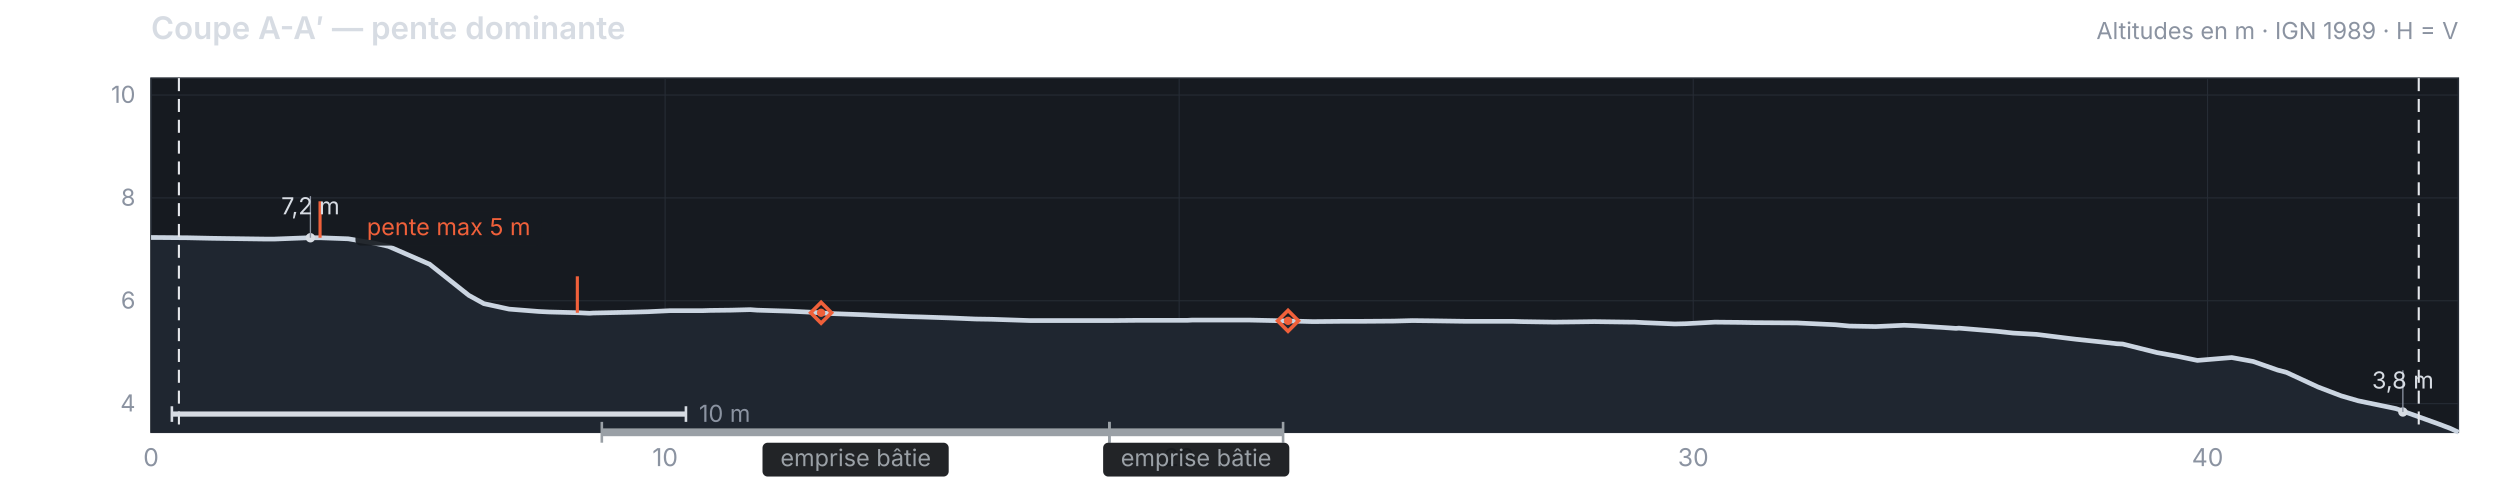
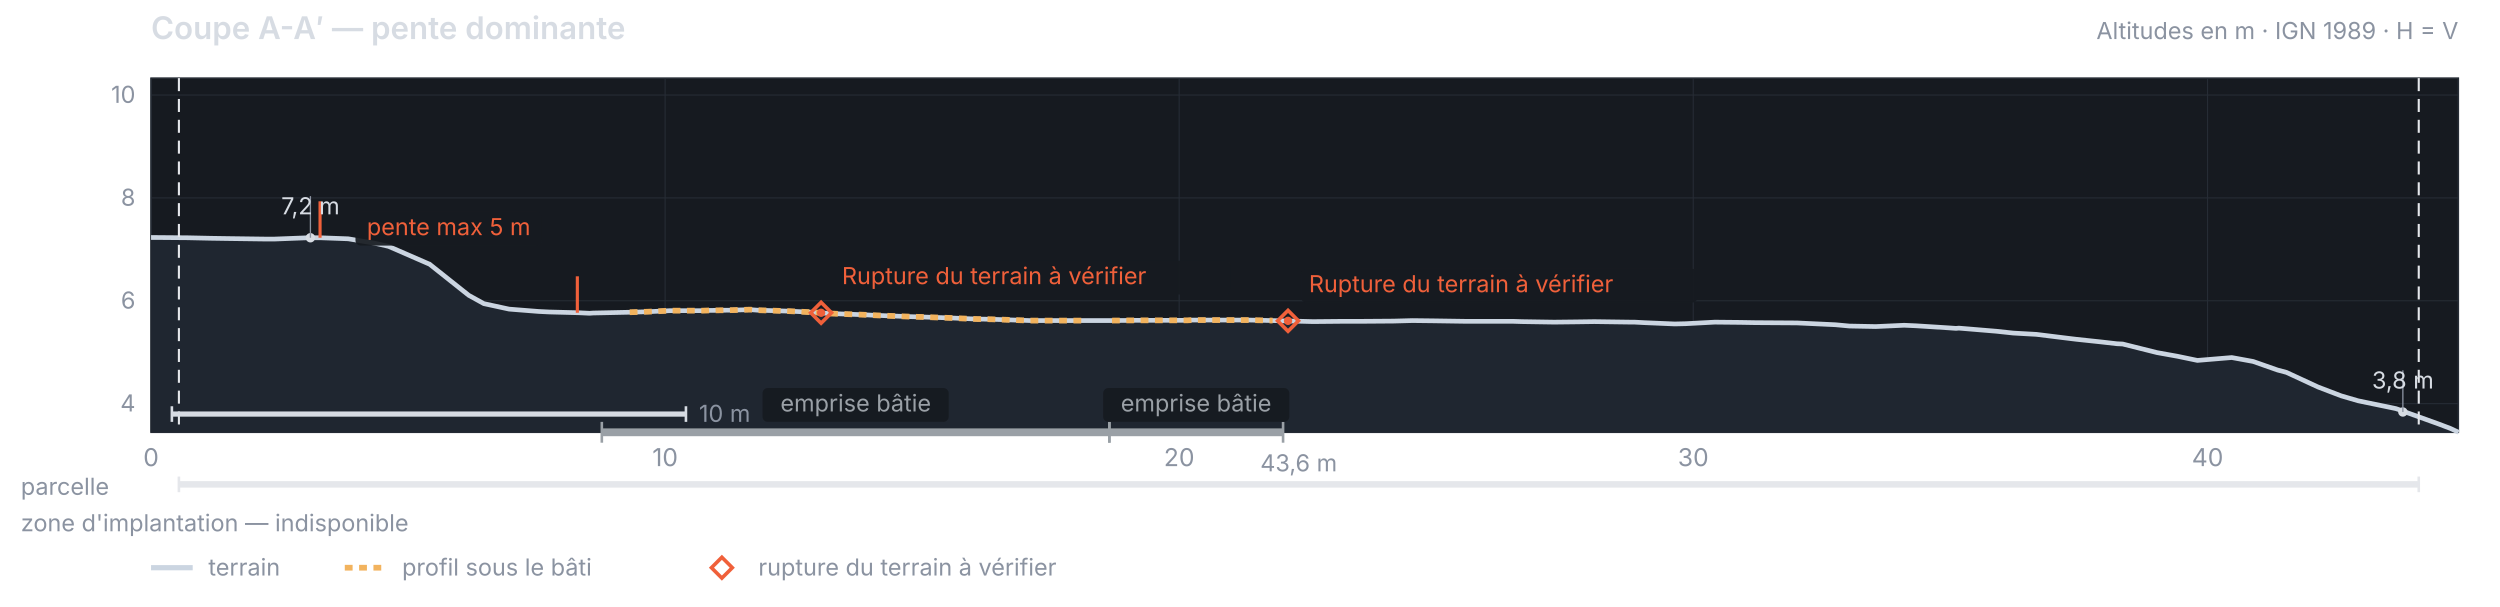
- <svg xmlns="http://www.w3.org/2000/svg" viewBox="0 0 960 187" width="960" height="187" role="img" aria-label="Coupe A-A′ — pente dominante" font-family="Inter, Helvetica, Arial, sans-serif" data-plot-x0="58.0" data-plot-x1="944.0" style="background:#0f1115">
+ <svg xmlns="http://www.w3.org/2000/svg" viewBox="0 0 960 233" width="960" height="233" role="img" aria-label="Coupe A-A′ — pente dominante" font-family="Inter, Helvetica, Arial, sans-serif" data-plot-x0="58.0" data-plot-x1="944.0" style="background:#0f1115">
  <text x="58" y="15" font-size="12" font-weight="600" fill="#d7dce3">Coupe A-A′ — pente dominante</text>
  <text x="944" y="15" text-anchor="end" font-size="9" fill="#8b93a1">Altitudes en m · IGN 1989 · H = V</text>
  <rect x="58.0" y="30" width="886.0" height="136.0" fill="#161a20" stroke="#262c35" stroke-width="0.6" />
  <line x1="58.0" y1="30" x2="58.0" y2="166.0" stroke="#262c35" stroke-width="0.4" />
  <text x="58.0" y="179.0" text-anchor="middle" font-size="9.5" fill="#8b93a1">0</text>
  <line x1="255.4" y1="30" x2="255.4" y2="166.0" stroke="#262c35" stroke-width="0.4" />
  <text x="255.4" y="179.0" text-anchor="middle" font-size="9.5" fill="#8b93a1">10</text>
  <line x1="452.8" y1="30" x2="452.8" y2="166.0" stroke="#262c35" stroke-width="0.4" />
  <text x="452.8" y="179.0" text-anchor="middle" font-size="9.5" fill="#8b93a1">20</text>
  <line x1="650.2" y1="30" x2="650.2" y2="166.0" stroke="#262c35" stroke-width="0.4" />
  <text x="650.2" y="179.0" text-anchor="middle" font-size="9.5" fill="#8b93a1">30</text>
  <line x1="847.7" y1="30" x2="847.7" y2="166.0" stroke="#262c35" stroke-width="0.4" />
  <text x="847.7" y="179.0" text-anchor="middle" font-size="9.5" fill="#8b93a1">40</text>
  <line x1="58.0" y1="155.0" x2="944.0" y2="155.0" stroke="#262c35" stroke-width="0.4" />
  <text x="52.0" y="158.0" text-anchor="end" font-size="9" fill="#8b93a1">4</text>
  <line x1="58.0" y1="115.5" x2="944.0" y2="115.5" stroke="#262c35" stroke-width="0.4" />
  <text x="52.0" y="118.5" text-anchor="end" font-size="9" fill="#8b93a1">6</text>
  <line x1="58.0" y1="76.0" x2="944.0" y2="76.0" stroke="#262c35" stroke-width="0.4" />
  <text x="52.0" y="79.0" text-anchor="end" font-size="9" fill="#8b93a1">8</text>
  <line x1="58.0" y1="36.5" x2="944.0" y2="36.5" stroke="#262c35" stroke-width="0.4" />
  <text x="52.0" y="39.5" text-anchor="end" font-size="9" fill="#8b93a1">10</text>
  <polygon points="58.0,91.2 60.0,91.2 72.0,91.3 81.0,91.5 87.4,91.6 101.9,91.8 102.9,91.8 105.4,91.8 118.3,91.3 122.9,91.3 133.7,91.7 143.9,93.4 149.2,94.6 163.9,101.0 164.6,101.3 164.9,101.4 180.0,113.4 185.8,116.6 195.5,118.7 206.8,119.6 210.9,119.8 222.3,120.1 226.4,120.3 227.8,120.2 241.8,119.9 248.8,119.7 257.2,119.3 269.7,119.3 272.6,119.2 280.8,119.1 288.1,118.9 290.7,119.1 303.5,119.5 311.7,119.9 319.0,120.4 332.7,120.9 334.4,121.0 339.2,121.2 349.8,121.6 353.6,121.7 365.3,122.1 374.6,122.5 380.7,122.6 395.6,123.1 396.1,123.1 397.7,123.1 411.6,123.1 416.6,123.1 427.0,123.1 437.5,123.0 442.4,123.0 456.1,123.0 457.9,122.9 458.5,122.9 473.3,122.9 479.5,122.9 488.7,123.1 500.5,123.4 504.2,123.5 514.5,123.4 519.6,123.4 521.4,123.4 535.1,123.3 542.4,123.1 550.5,123.2 563.4,123.4 565.9,123.4 573.0,123.4 581.3,123.4 584.4,123.5 596.8,123.7 605.3,123.6 612.2,123.5 626.3,123.7 627.7,123.7 631.4,123.9 643.1,124.4 647.3,124.3 658.5,123.7 668.3,123.8 674.0,123.9 689.2,124.0 689.4,124.0 689.9,124.0 704.8,124.7 710.2,125.2 720.3,125.4 731.2,124.9 735.7,125.1 748.3,125.9 751.1,126.1 752.2,126.0 766.6,127.2 773.1,127.9 782.0,128.4 794.1,129.9 797.4,130.3 806.8,131.3 812.9,132.0 815.1,132.1 828.3,135.4 836.1,136.8 843.8,138.4 857.0,137.3 859.2,137.7 865.2,138.8 874.6,142.1 878.0,143.0 890.1,148.6 899.0,152.0 905.5,153.9 920.0,156.9 920.9,157.2 923.6,158.2 936.4,162.8 940.9,164.5 944.1,166.0 944.1,166.0 58.0,166.0" fill="#1f2630" stroke="none" />
  <polyline points="58.0,91.2 60.0,91.2 72.0,91.3 81.0,91.5 87.4,91.6 101.9,91.8 102.9,91.8 105.4,91.8 118.3,91.3 122.9,91.3 133.7,91.7 143.9,93.4 149.2,94.6 163.9,101.0 164.6,101.3 164.9,101.4 180.0,113.4 185.8,116.6 195.5,118.7 206.8,119.6 210.9,119.8 222.3,120.1 226.4,120.3 227.8,120.2 241.8,119.9 248.8,119.7 257.2,119.3 269.7,119.3 272.6,119.2 280.8,119.1 288.1,118.9 290.7,119.1 303.5,119.5 311.7,119.9 319.0,120.4 332.7,120.9 334.4,121.0 339.2,121.2 349.8,121.6 353.6,121.7 365.3,122.1 374.6,122.5 380.7,122.6 395.6,123.1 396.1,123.1 397.7,123.1 411.6,123.1 416.6,123.1 427.0,123.1 437.5,123.0 442.4,123.0 456.1,123.0 457.9,122.9 458.5,122.9 473.3,122.9 479.5,122.9 488.7,123.1 500.5,123.4 504.2,123.5 514.5,123.4 519.6,123.4 521.4,123.4 535.1,123.3 542.4,123.1 550.5,123.2 563.4,123.4 565.9,123.4 573.0,123.4 581.3,123.4 584.4,123.5 596.8,123.7 605.3,123.6 612.2,123.5 626.3,123.7 627.7,123.7 631.4,123.9 643.1,124.4 647.3,124.3 658.5,123.7 668.3,123.8 674.0,123.9 689.2,124.0 689.4,124.0 689.9,124.0 704.8,124.7 710.2,125.2 720.3,125.4 731.2,124.9 735.7,125.1 748.3,125.9 751.1,126.1 752.2,126.0 766.6,127.2 773.1,127.9 782.0,128.4 794.1,129.9 797.4,130.3 806.8,131.3 812.9,132.0 815.1,132.1 828.3,135.4 836.1,136.8 843.8,138.4 857.0,137.3 859.2,137.7 865.2,138.8 874.6,142.1 878.0,143.0 890.1,148.6 899.0,152.0 905.5,153.9 920.0,156.9 920.9,157.2 923.6,158.2 936.4,162.8 940.9,164.5 944.1,166.0" fill="none" stroke="#cbd5e1" stroke-width="1.8" />
+   <polyline points="241.8,119.9 248.8,119.7 257.2,119.3 269.7,119.3 272.6,119.2 280.8,119.1 288.1,118.9 290.7,119.1 303.5,119.5 311.7,119.9 319.0,120.4 332.7,120.9 334.4,121.0 339.2,121.2 349.8,121.6 353.6,121.7 365.3,122.1 374.6,122.5 380.7,122.6 395.6,123.1 396.1,123.1 397.7,123.1 411.6,123.1 416.6,123.1" fill="none" stroke="#f2b35e" stroke-width="2.2" stroke-dasharray="3 2.5" />
+   <polyline points="427.0,123.1 437.5,123.0 442.4,123.0 456.1,123.0 457.9,122.9 458.5,122.9 473.3,122.9 479.5,122.9 488.7,123.1" fill="none" stroke="#f2b35e" stroke-width="2.2" stroke-dasharray="3 2.5" />
  <line x1="231.1" y1="166.0" x2="426.0" y2="166.0" stroke="#9aa0a6" stroke-width="3" />
  <line x1="231.1" y1="162.0" x2="231.1" y2="170.0" stroke="#9aa0a6" stroke-width="1" />
  <line x1="426.0" y1="162.0" x2="426.0" y2="170.0" stroke="#9aa0a6" stroke-width="1" />
  <path d="M315.3,116.1 l4,4 l-4,4 l-4,-4 z" fill="none" stroke="#f0603a" stroke-width="1.4" />
  <circle cx="315.3" cy="120.1" r="1.6" fill="#f0603a" />
  <line x1="426.0" y1="166.0" x2="492.7" y2="166.0" stroke="#9aa0a6" stroke-width="3" />
  <line x1="426.0" y1="162.0" x2="426.0" y2="170.0" stroke="#9aa0a6" stroke-width="1" />
  <line x1="492.7" y1="162.0" x2="492.7" y2="170.0" stroke="#9aa0a6" stroke-width="1" />
  <path d="M494.6,119.2 l4,4 l-4,4 l-4,-4 z" fill="none" stroke="#f0603a" stroke-width="1.4" />
  <circle cx="494.6" cy="123.2" r="1.6" fill="#f0603a" />
  <line x1="68.7" y1="30" x2="68.7" y2="166.0" stroke="#e5e7eb" stroke-width="0.8" stroke-dasharray="5 3" />
  <line x1="928.8" y1="30" x2="928.8" y2="166.0" stroke="#e5e7eb" stroke-width="0.8" stroke-dasharray="5 3" />
  <line x1="122.9" y1="91.3" x2="122.9" y2="77.3" stroke="#f0603a" stroke-width="1.2" />
  <line x1="221.7" y1="120.1" x2="221.7" y2="106.1" stroke="#f0603a" stroke-width="1.2" />
  <circle cx="119.2" cy="91.3" r="1.8" fill="#d7dce3" />
  <line x1="119.2" y1="91.3" x2="119.2" y2="75.3" stroke="#8b93a1" stroke-width="0.5" />
  <text x="119.2" y="82.3" text-anchor="middle" font-size="9" fill="#d7dce3">7,2 m</text>
  <circle cx="922.7" cy="158.2" r="1.8" fill="#d7dce3" />
  <line x1="922.7" y1="158.2" x2="922.7" y2="142.2" stroke="#8b93a1" stroke-width="0.5" />
  <text x="922.7" y="149.2" text-anchor="middle" font-size="9" fill="#d7dce3">3,8 m</text>
  <line x1="66.0" y1="159.0" x2="263.4" y2="159.0" stroke="#d7dce3" stroke-width="2" />
  <line x1="66.0" y1="156.0" x2="66.0" y2="162.0" stroke="#d7dce3" stroke-width="1" />
  <line x1="263.4" y1="156.0" x2="263.4" y2="162.0" stroke="#d7dce3" stroke-width="1" />
  <text x="268.4" y="162.0" font-size="9" fill="#8b93a1">10 m</text>
-   <rect x="292.8" y="170.0" width="71.5" height="13.0" rx="2" fill="#0f1115" opacity="0.92" />
-   <text x="328.6" y="179.0" text-anchor="middle" font-size="9" fill="#9aa0a6">emprise bâtie</text>
-   <rect x="423.6" y="170.0" width="71.5" height="13.0" rx="2" fill="#0f1115" opacity="0.92" />
-   <text x="459.3" y="179.0" text-anchor="middle" font-size="9" fill="#9aa0a6">emprise bâtie</text>
+   <text x="8" y="190.0" font-size="9" fill="#8b93a1">parcelle</text>
+   <line x1="68.7" y1="186.0" x2="928.8" y2="186.0" stroke="#e5e7eb" stroke-width="2.5" data-band="parcelle" data-d0="0.54" data-d1="44.11" />
+   <line x1="68.7" y1="183.0" x2="68.7" y2="189.0" stroke="#e5e7eb" stroke-width="1" />
+   <line x1="928.8" y1="183.0" x2="928.8" y2="189.0" stroke="#e5e7eb" stroke-width="1" />
+   <text x="498.7" y="181.0" text-anchor="middle" font-size="9" fill="#8b93a1">43,6 m</text>
+   <text x="8" y="204.0" font-size="9" fill="#8b93a1">zone d'implantation — indisponible</text>
+   <line x1="58.0" y1="218.0" x2="74.0" y2="218.0" stroke="#cbd5e1" stroke-width="2" />
+   <text x="80.0" y="221.0" font-size="9" fill="#8b93a1">terrain</text>
+   <line x1="132.4" y1="218.0" x2="148.4" y2="218.0" stroke="#f2b35e" stroke-width="2.2" stroke-dasharray="3 2.5" />
+   <text x="154.4" y="221.0" font-size="9" fill="#8b93a1">profil sous le bâti</text>
+   <path d="M277.2,214.0 l4,4 l-4,4 l-4,-4 z" fill="none" stroke="#f0603a" stroke-width="1.4" />
+   <text x="291.2" y="221.0" font-size="9" fill="#8b93a1">rupture du terrain à vérifier</text>
+   <rect x="292.8" y="149.0" width="71.5" height="13.0" rx="2" fill="#161a20" opacity="0.92" />
+   <text x="328.6" y="158.0" text-anchor="middle" font-size="9" fill="#9aa0a6">emprise bâtie</text>
+   <rect x="320.3" y="100.1" width="152.2" height="13.0" rx="2" fill="#161a20" opacity="0.92" />
+   <text x="323.3" y="109.1" text-anchor="start" font-size="9" fill="#f0603a">Rupture du terrain à vérifier</text>
+   <rect x="423.6" y="149.0" width="71.5" height="13.0" rx="2" fill="#161a20" opacity="0.92" />
+   <text x="459.3" y="158.0" text-anchor="middle" font-size="9" fill="#9aa0a6">emprise bâtie</text>
+   <rect x="499.6" y="103.2" width="152.2" height="13.0" rx="2" fill="#161a20" opacity="0.92" />
+   <text x="502.6" y="112.2" text-anchor="start" font-size="9" fill="#f0603a">Rupture du terrain à vérifier</text>
  <rect x="136.5" y="81.3" width="71.5" height="13.0" rx="2" fill="#161a20" opacity="0.92" />
  <text x="172.3" y="90.3" text-anchor="middle" font-size="9" fill="#f0603a">pente max 5 m</text>
</svg>
